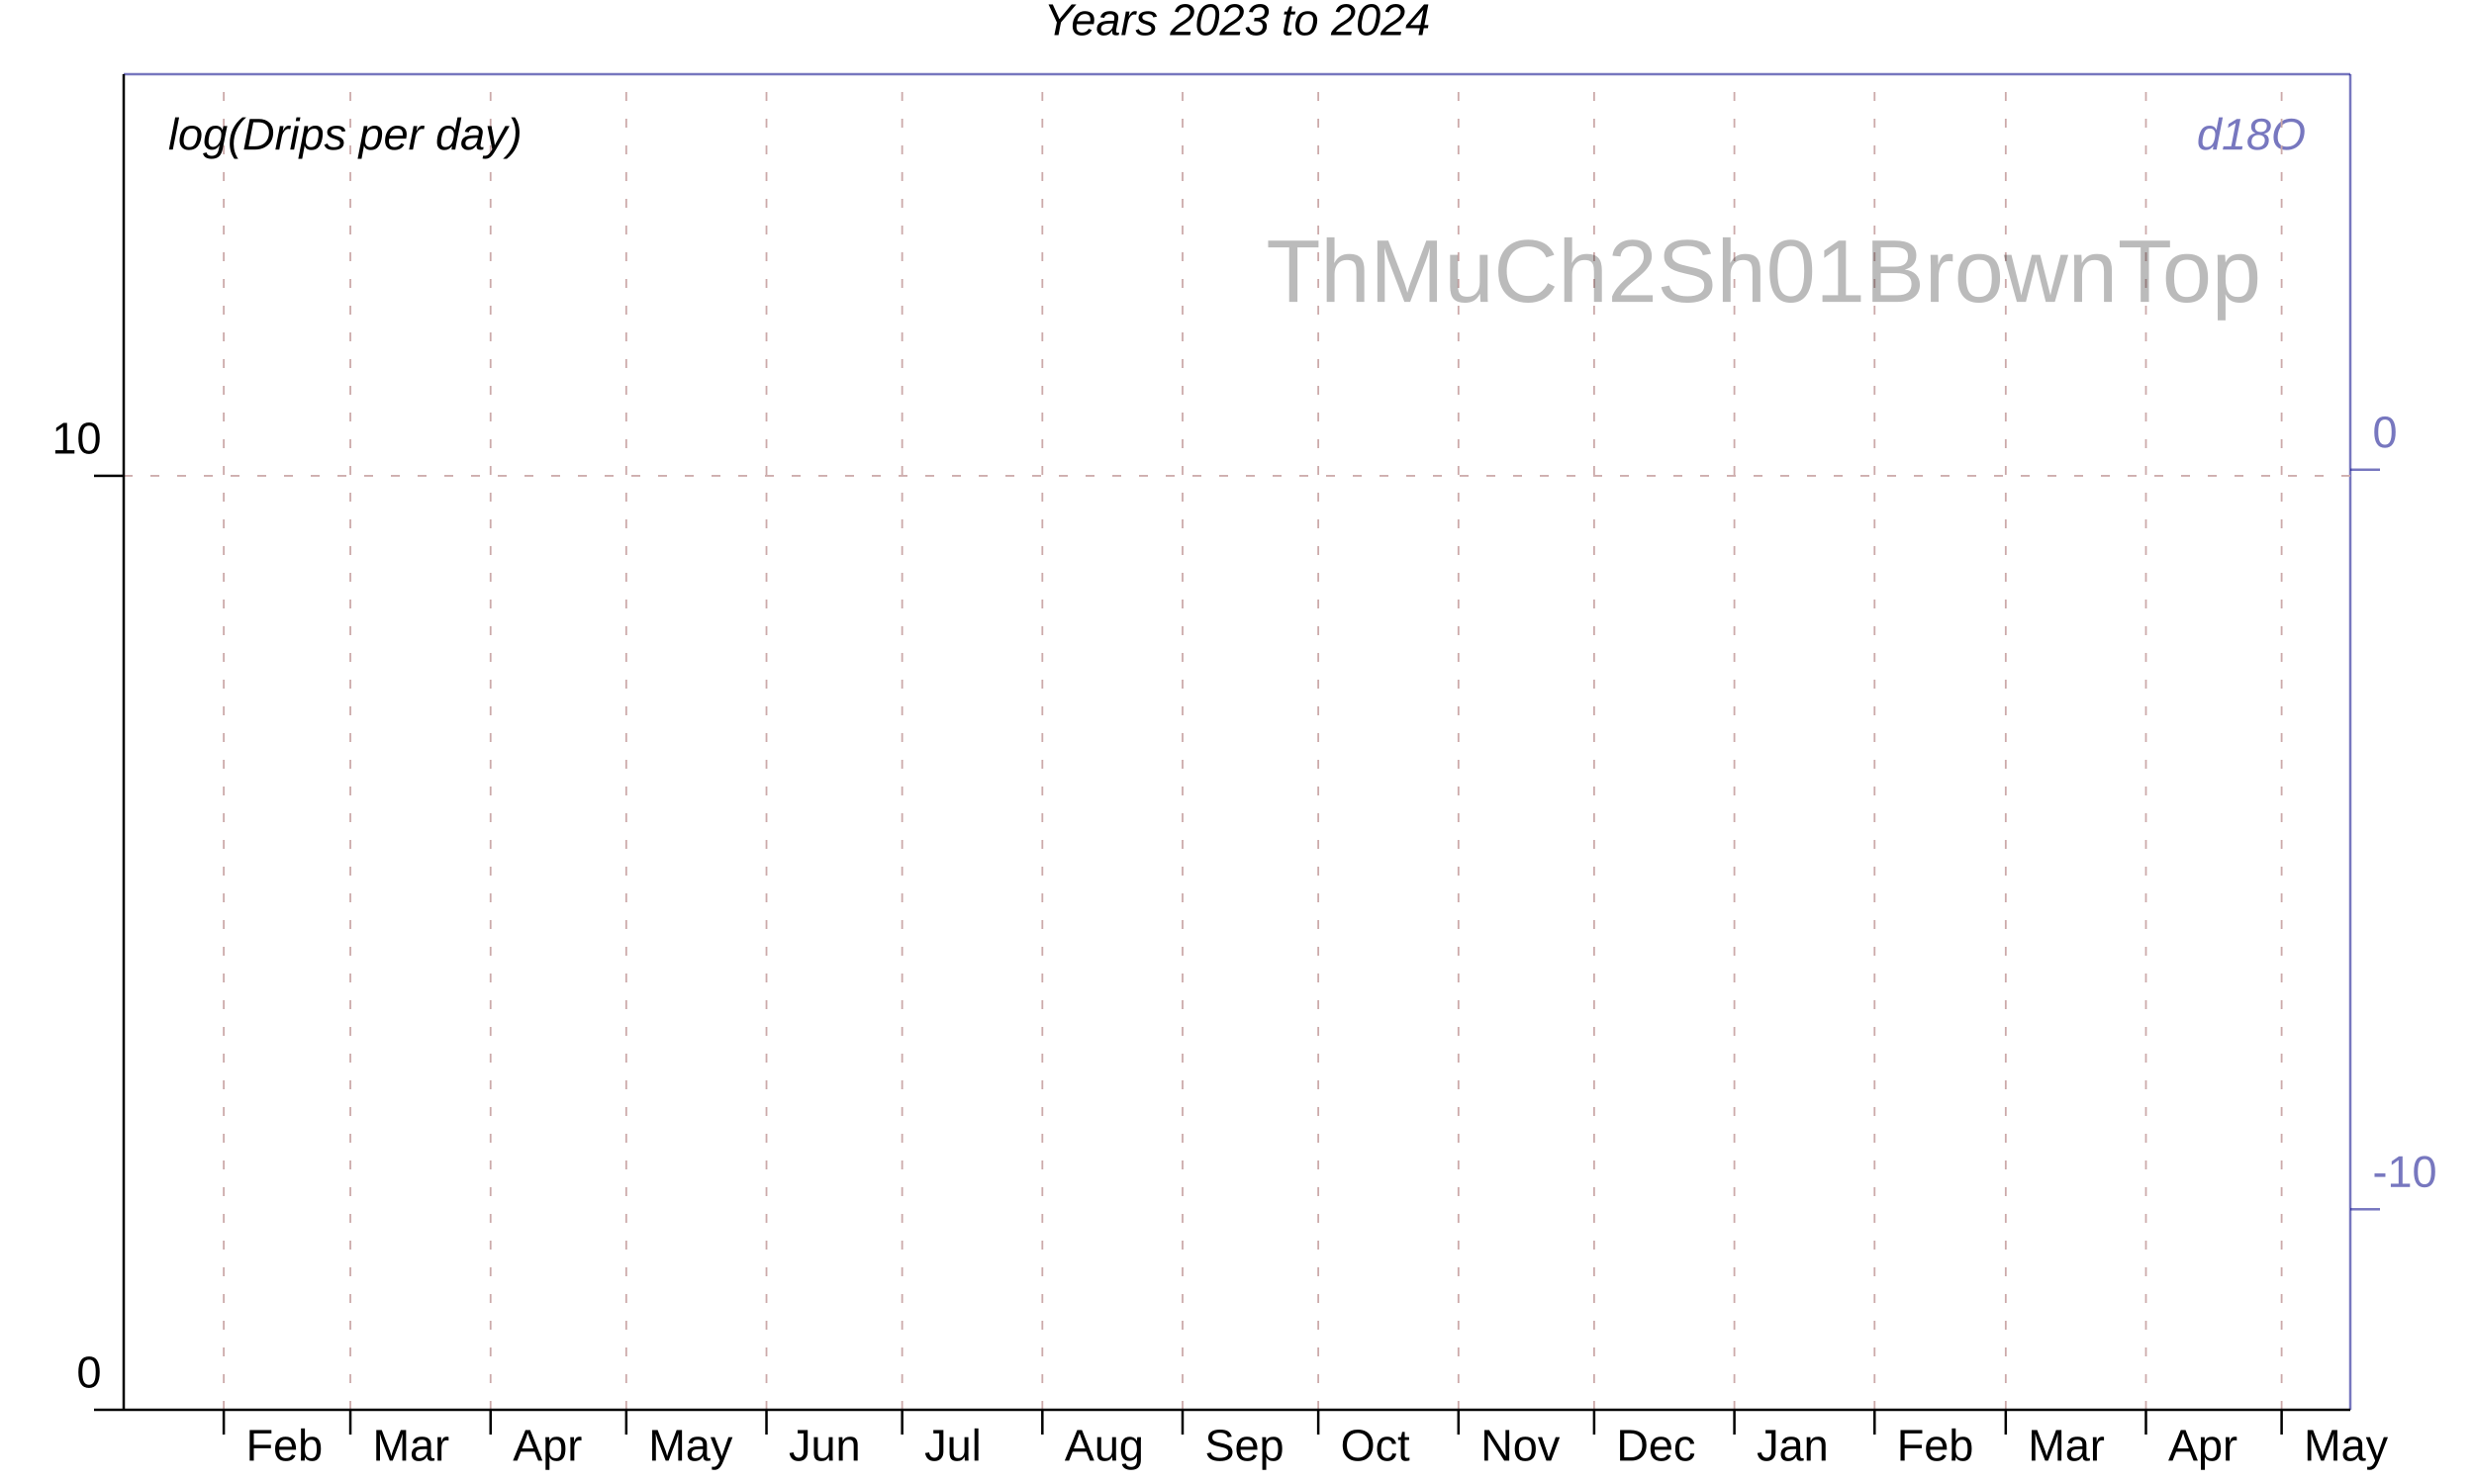
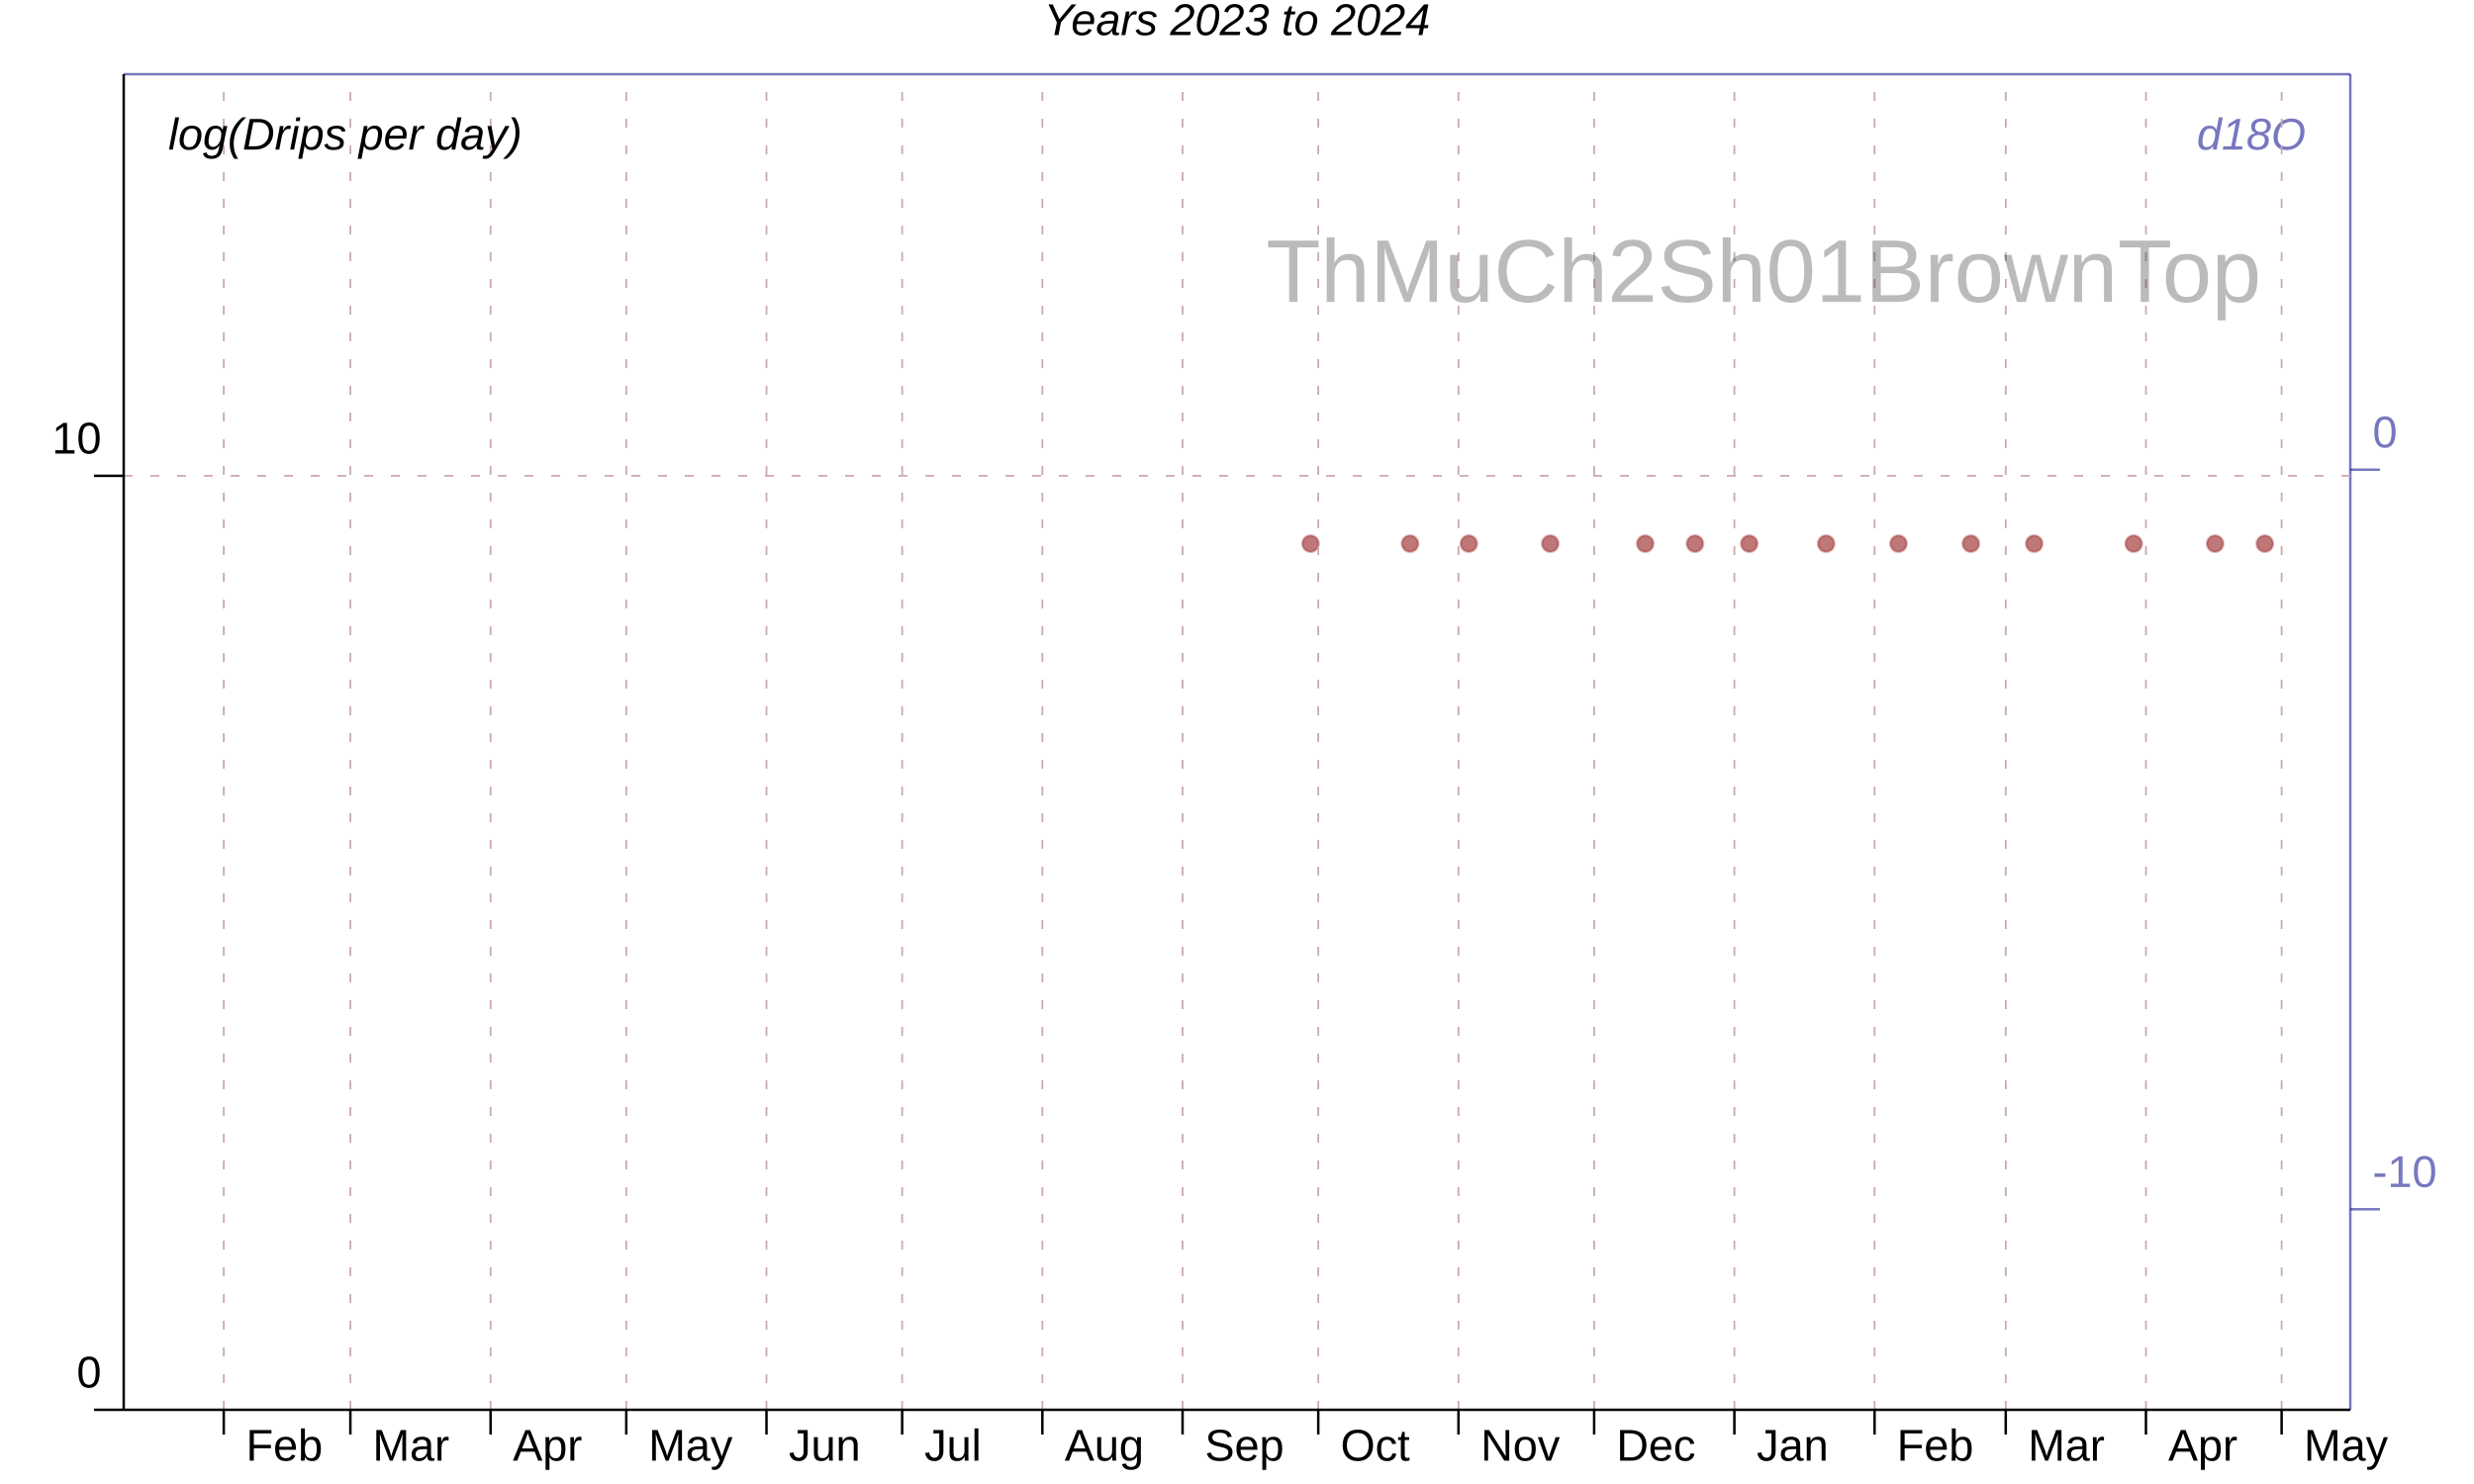
- <svg xmlns="http://www.w3.org/2000/svg" version="1.1" width="100%" height="100%" viewBox="0 0 1000 600">
+ <svg xmlns="http://www.w3.org/2000/svg" version="1.1" viewBox="0 0 1000 600">
  <g>
    <g>
      <g>
        <text dominant-baseline="hanging" dx="-18.0" dy="18.0" fill="#0088" font-family="Arial, sans-serif" font-size="18.0" font-style="italic" stroke="none" text-anchor="end" text-orientation="sideways" x="950.00" y="30.00">d18O</text>
+       </g>
+       <g>
+         <g>
+           <circle cx="529.72" cy="219.81" fill="#8008" r="3.333" stroke="#8004" tooltip="Date: 2023-09-29 Comment: Note: - Wasn't monitored before - New gauge installed (with legs) - A bit tricky b/c at the edge - Not enough tubing to connect water collector - `:R19` connected" />
+         </g>
+         <g>
+           <circle cx="569.94" cy="219.81" fill="#8008" r="3.333" stroke="#8004" tooltip="Date: 2023-10-21 Comment: Note: - no bottle attached - notes say `:R15`, but unclear how it could have been already attached" />
+         </g>
+         <g>
+           <circle cx="593.71" cy="219.81" fill="#8008" r="3.333" stroke="#8004" tooltip="Date: 2023-11-03 Comment: Nong: `Just installed the bottle`" />
+         </g>
+         <g>
+           <circle cx="626.62" cy="219.81" fill="#8008" r="3.333" stroke="#8004" tooltip="Date: 2023-11-21 Comment: Nong: `Just installed the bottle` - little water" />
+         </g>
+         <g>
+           <circle cx="665.01" cy="219.81" fill="#8008" r="3.333" stroke="#8004" tooltip="Date: 2023-12-12 Comment: " />
+         </g>
+         <g>
+           <circle cx="685.12" cy="219.81" fill="#8008" r="3.333" stroke="#8004" tooltip="Date: 2023-12-23 Comment: " />
+         </g>
+         <g>
+           <circle cx="707.05" cy="219.81" fill="#8008" r="3.333" stroke="#8004" tooltip="Date: 2024-01-04 Comment: " />
+         </g>
+         <g>
+           <circle cx="738.13" cy="219.81" fill="#8008" r="3.333" stroke="#8004" tooltip="Date: 2024-01-21 Comment: " />
+         </g>
+         <g>
+           <circle cx="767.38" cy="219.81" fill="#8008" r="3.333" stroke="#8004" tooltip="Date: 2024-02-06 Comment: TODO: Logger not changed! Still `:R15` Ask Nong" />
+         </g>
+         <g>
+           <circle cx="796.63" cy="219.81" fill="#8008" r="3.333" stroke="#8004" tooltip="Date: 2024-02-22 Comment: " />
+         </g>
+         <g>
+           <circle cx="822.23" cy="219.81" fill="#8008" r="3.333" stroke="#8004" tooltip="Date: 2024-03-07 Comment: " />
+         </g>
+         <g>
+           <circle cx="862.45" cy="219.81" fill="#8008" r="3.333" stroke="#8004" tooltip="Date: 2024-03-29 Comment: " />
+         </g>
+         <g>
+           <circle cx="895.35" cy="219.81" fill="#8008" r="3.333" stroke="#8004" tooltip="Date: 2024-04-16 Comment: " />
+         </g>
+         <g>
+           <circle cx="915.46" cy="219.81" fill="#8008" r="3.333" stroke="#8004" tooltip="Date: 2024-04-27 Comment: SD Card doesn't read!! Weird.. last time it was the same logger. Maybe he didn't change it" />
+         </g>
      </g>
      <polyline fill="none" points="" stroke-dasharray="3.6 3.6" stroke-width="3.6" stroke="#0084" />
      <g>
</g>
      <g stroke="#0088">
        <line x1="922.24" x2="922.24" y1="30.00" y2="30.00" />
        <line x1="867.40" x2="867.40" y1="30.00" y2="30.00" />
        <line x1="810.73" x2="810.73" y1="30.00" y2="30.00" />
        <line x1="757.71" x2="757.71" y1="30.00" y2="30.00" />
        <line x1="701.04" x2="701.04" y1="30.00" y2="30.00" />
        <line x1="644.36" x2="644.36" y1="30.00" y2="30.00" />
        <line x1="589.52" x2="589.52" y1="30.00" y2="30.00" />
        <line x1="532.85" x2="532.85" y1="30.00" y2="30.00" />
        <line x1="478.00" x2="478.00" y1="30.00" y2="30.00" />
        <line x1="421.33" x2="421.33" y1="30.00" y2="30.00" />
        <line x1="364.66" x2="364.66" y1="30.00" y2="30.00" />
        <line x1="309.81" x2="309.81" y1="30.00" y2="30.00" />
        <line x1="253.14" x2="253.14" y1="30.00" y2="30.00" />
        <line x1="198.30" x2="198.30" y1="30.00" y2="30.00" />
        <line x1="141.62" x2="141.62" y1="30.00" y2="30.00" />
        <line x1="90.44" x2="90.44" y1="30.00" y2="30.00" />
        <g fill="none" font-family="Arial, sans-serif" font-size="18.0" stroke="none" text-anchor="start" transform="translate(9.0 0.0)">
          <text x="922.24" y="23.74">May</text>
          <text x="867.40" y="23.74">Apr</text>
          <text x="810.73" y="23.74">Mar</text>
          <text x="757.71" y="23.74">Feb</text>
          <text x="701.04" y="23.74">Jan</text>
          <text x="644.36" y="23.74">Dec</text>
          <text x="589.52" y="23.74">Nov</text>
          <text x="532.85" y="23.74">Oct</text>
          <text x="478.00" y="23.74">Sep</text>
          <text x="421.33" y="23.74">Aug</text>
          <text x="364.66" y="23.74">Jul</text>
          <text x="309.81" y="23.74">Jun</text>
          <text x="253.14" y="23.74">May</text>
          <text x="198.30" y="23.74">Apr</text>
          <text x="141.62" y="23.74">Mar</text>
          <text x="90.44" y="23.74">Feb</text>
        </g>
        <line x1="50.00" x2="950.00" y1="30.00" y2="30.00" />
      </g>
      <g stroke="#0088">
        <line x1="950.00" x2="962.00" y1="488.92" y2="488.92" />
        <line x1="950.00" x2="962.00" y1="189.91" y2="189.91" />
        <g fill="#0088" font-family="Arial, sans-serif" font-size="18.0" stroke="none" text-anchor="beginning">
          <text x="959.00" y="479.92">-10</text>
          <text x="959.00" y="180.91">0</text>
        </g>
        <line x1="950.00" x2="950.00" y1="570.00" y2="30.00" />
      </g>
    </g>
    <g>
      <g stroke-dasharray="3.6 7.2" stroke-width="0.72" stroke="#caa">
        <line x1="922.24" x2="922.24" y1="570.00" y2="30.00" />
        <line x1="867.40" x2="867.40" y1="570.00" y2="30.00" />
        <line x1="810.73" x2="810.73" y1="570.00" y2="30.00" />
        <line x1="757.71" x2="757.71" y1="570.00" y2="30.00" />
        <line x1="701.04" x2="701.04" y1="570.00" y2="30.00" />
        <line x1="644.36" x2="644.36" y1="570.00" y2="30.00" />
        <line x1="589.52" x2="589.52" y1="570.00" y2="30.00" />
        <line x1="532.85" x2="532.85" y1="570.00" y2="30.00" />
        <line x1="478.00" x2="478.00" y1="570.00" y2="30.00" />
        <line x1="421.33" x2="421.33" y1="570.00" y2="30.00" />
        <line x1="364.66" x2="364.66" y1="570.00" y2="30.00" />
        <line x1="309.81" x2="309.81" y1="570.00" y2="30.00" />
        <line x1="253.14" x2="253.14" y1="570.00" y2="30.00" />
        <line x1="198.30" x2="198.30" y1="570.00" y2="30.00" />
        <line x1="141.62" x2="141.62" y1="570.00" y2="30.00" />
        <line x1="90.44" x2="90.44" y1="570.00" y2="30.00" />
        <line x1="50.00" x2="950.00" y1="570.00" y2="570.00" />
        <line x1="50.00" x2="950.00" y1="192.38" y2="192.38" />
      </g>
      <g>
        <text dominant-baseline="hanging" dx="-36.0" dy="18.0" fill="#0004" font-family="Arial, sans-serif" font-size="36" stroke="none" text-anchor="end" x="950.00" y="79.09">ThMuCh2Sh01BrownTop</text>
      </g>
      <g>
        <text dominant-baseline="text-bottom" dy="-12.0" fill="black" font-family="Arial, sans-serif" font-size="18.0" font-style="italic" stroke="none" text-anchor="middle" x="500.00" y="30.00">Years 2023 to 2024</text>
      </g>
      <g>
        <text dominant-baseline="hanging" dx="18.0" dy="18.0" fill="black" font-family="Arial, sans-serif" font-size="18.0" font-style="italic" stroke="none" text-anchor="beginning" text-orientation="sideways" x="50.00" y="30.00">log(Drips per day)</text>
      </g>
      <polyline fill="none" points="" stroke-dasharray="3.6 3.6" stroke-width="3.6" stroke="none" />
      <g>
</g>
      <g stroke="black">
        <line x1="922.24" x2="922.24" y1="570.00" y2="580.00" />
        <line x1="867.40" x2="867.40" y1="570.00" y2="580.00" />
        <line x1="810.73" x2="810.73" y1="570.00" y2="580.00" />
        <line x1="757.71" x2="757.71" y1="570.00" y2="580.00" />
        <line x1="701.04" x2="701.04" y1="570.00" y2="580.00" />
        <line x1="644.36" x2="644.36" y1="570.00" y2="580.00" />
        <line x1="589.52" x2="589.52" y1="570.00" y2="580.00" />
        <line x1="532.85" x2="532.85" y1="570.00" y2="580.00" />
        <line x1="478.00" x2="478.00" y1="570.00" y2="580.00" />
        <line x1="421.33" x2="421.33" y1="570.00" y2="580.00" />
        <line x1="364.66" x2="364.66" y1="570.00" y2="580.00" />
        <line x1="309.81" x2="309.81" y1="570.00" y2="580.00" />
        <line x1="253.14" x2="253.14" y1="570.00" y2="580.00" />
        <line x1="198.30" x2="198.30" y1="570.00" y2="580.00" />
        <line x1="141.62" x2="141.62" y1="570.00" y2="580.00" />
        <line x1="90.44" x2="90.44" y1="570.00" y2="580.00" />
        <g fill="black" font-family="Arial, sans-serif" font-size="18.0" stroke="none" text-anchor="start" transform="translate(9.0 0.0)">
          <text x="922.24" y="590.57">May</text>
          <text x="867.40" y="590.57">Apr</text>
          <text x="810.73" y="590.57">Mar</text>
          <text x="757.71" y="590.57">Feb</text>
          <text x="701.04" y="590.57">Jan</text>
          <text x="644.36" y="590.57">Dec</text>
          <text x="589.52" y="590.57">Nov</text>
          <text x="532.85" y="590.57">Oct</text>
          <text x="478.00" y="590.57">Sep</text>
          <text x="421.33" y="590.57">Aug</text>
          <text x="364.66" y="590.57">Jul</text>
          <text x="309.81" y="590.57">Jun</text>
          <text x="253.14" y="590.57">May</text>
          <text x="198.30" y="590.57">Apr</text>
          <text x="141.62" y="590.57">Mar</text>
          <text x="90.44" y="590.57">Feb</text>
        </g>
        <line x1="50.00" x2="950.00" y1="570.00" y2="570.00" />
      </g>
      <g stroke="black">
        <line x1="50.00" x2="38.00" y1="570.00" y2="570.00" />
        <line x1="50.00" x2="38.00" y1="192.38" y2="192.38" />
        <g fill="black" font-family="Arial, sans-serif" font-size="18.0" stroke="none" text-anchor="end">
          <text x="41.00" y="561.00">0</text>
          <text x="41.00" y="183.38">10</text>
        </g>
        <line x1="50.00" x2="50.00" y1="570.00" y2="30.00" />
      </g>
    </g>
  </g>
</svg>
